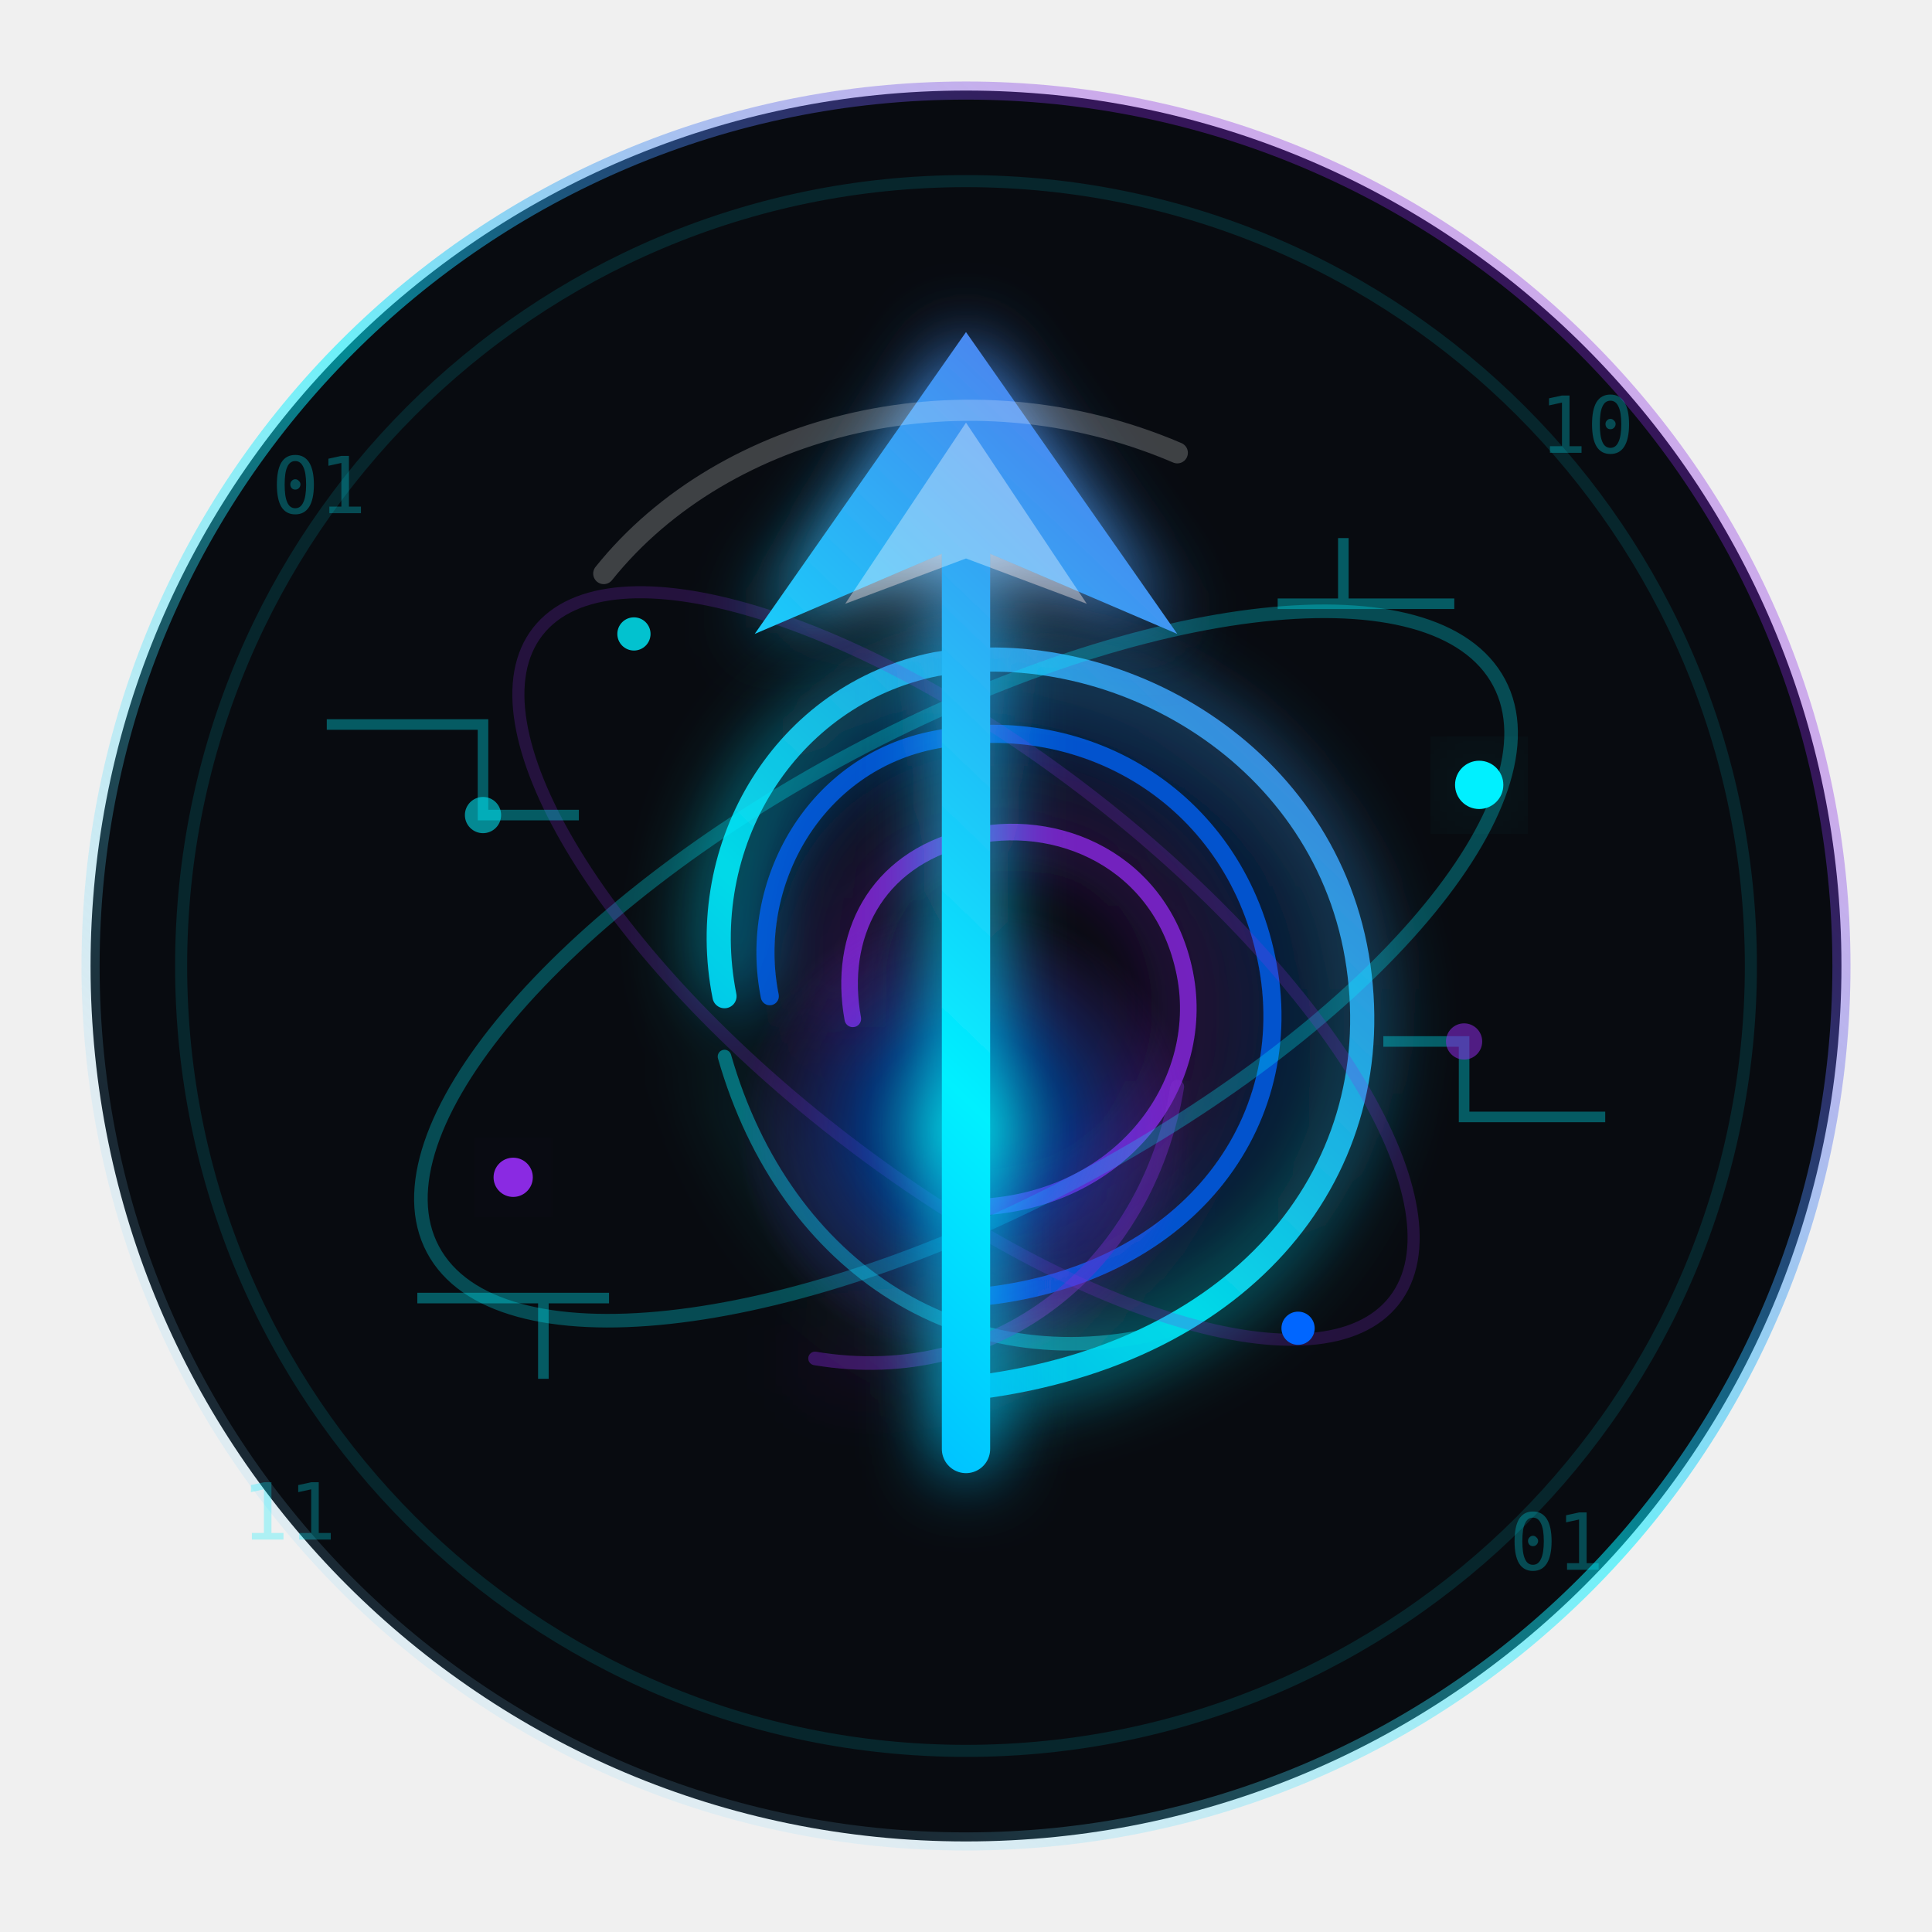
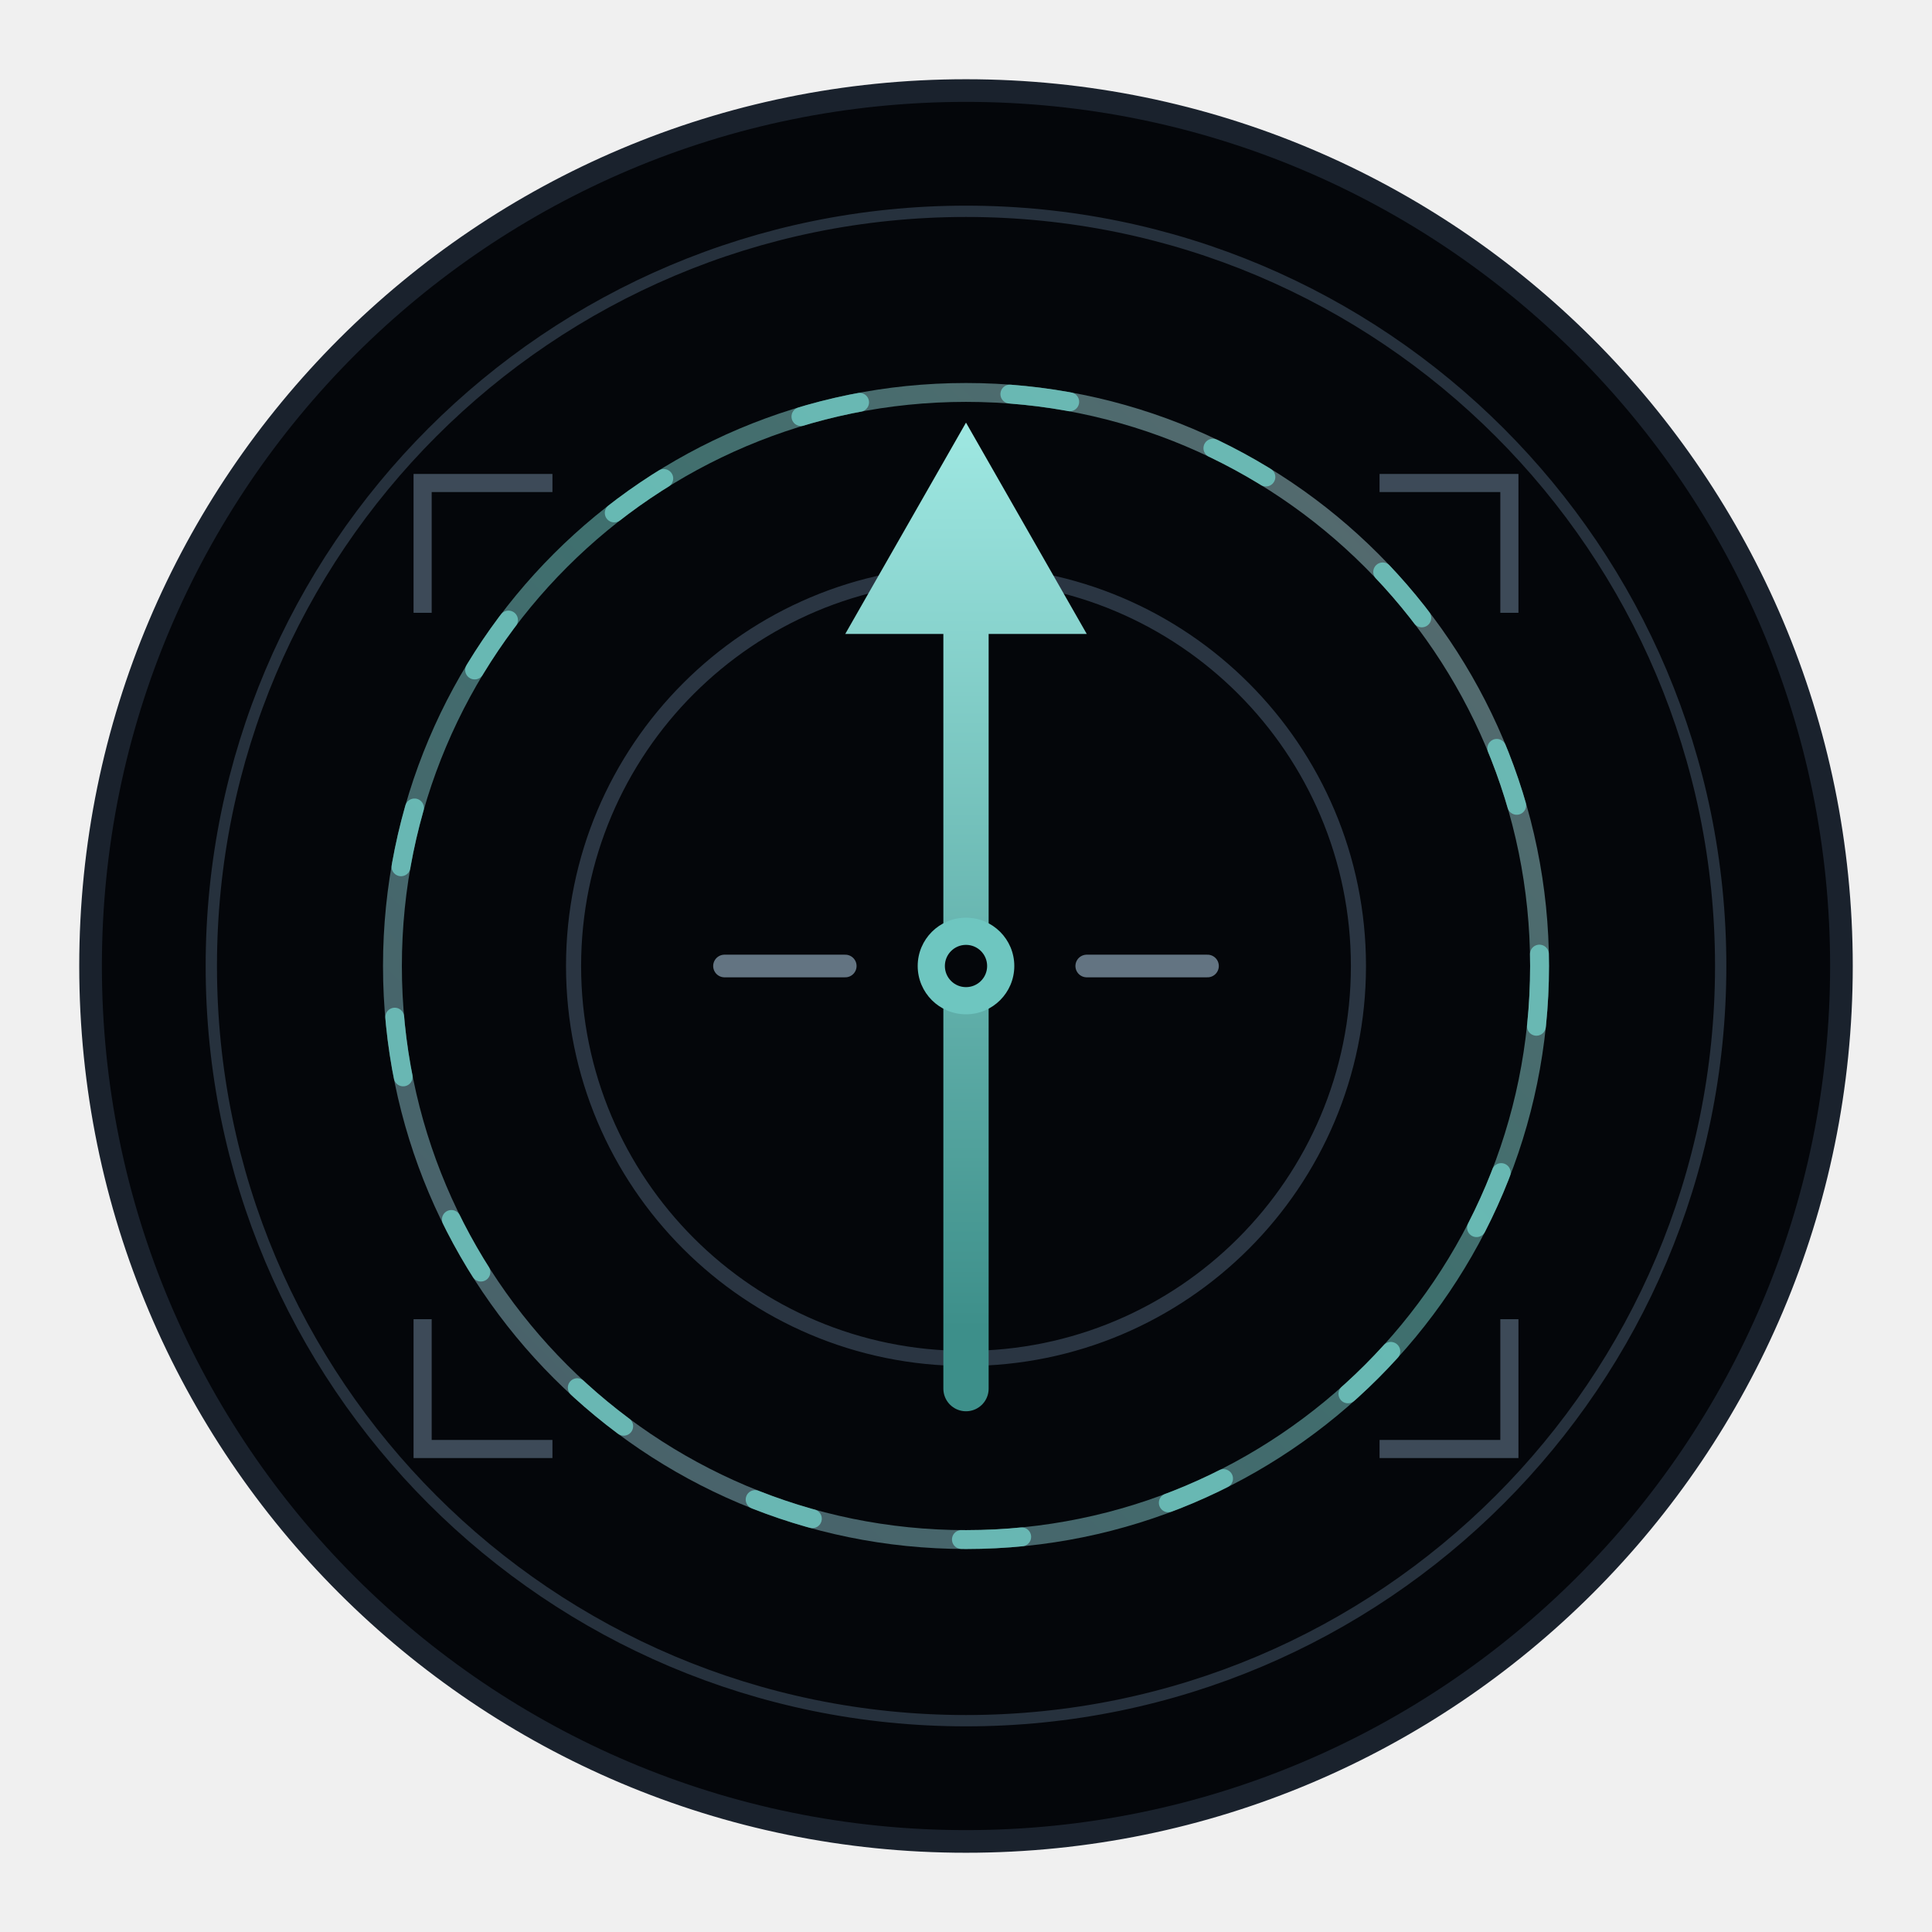
<svg xmlns="http://www.w3.org/2000/svg" viewBox="0 0 128 128" fill="none" role="img" aria-label="Centropic">
  <defs>
-     <linearGradient id="holo-cyan" x1="20" y1="110" x2="108" y2="18" gradientUnits="userSpaceOnUse">
-       <stop stop-color="#0066FF" />
-       <stop offset="0.45" stop-color="#00F0FF" />
-       <stop offset="1" stop-color="#8A2BE2" />
+     <linearGradient id="c-steel" x1="24" y1="104" x2="104" y2="24" gradientUnits="userSpaceOnUse">
+       <stop stop-color="#8BA3B5" />
+       <stop offset="0.55" stop-color="#6EC6C0" />
+       <stop offset="1" stop-color="#A8B4C0" />
    </linearGradient>
-     <linearGradient id="holo-metal" x1="32" y1="96" x2="96" y2="28" gradientUnits="userSpaceOnUse">
-       <stop stop-color="#7DD3FC" stop-opacity="0.15" />
-       <stop offset="0.5" stop-color="#00F0FF" stop-opacity="0.55" />
-       <stop offset="1" stop-color="#8A2BE2" stop-opacity="0.35" />
+     <linearGradient id="c-core" x1="64" y1="88" x2="64" y2="28" gradientUnits="userSpaceOnUse">
+       <stop stop-color="#3D8F8A" />
+       <stop offset="1" stop-color="#9FE8E2" />
    </linearGradient>
-     <radialGradient id="holo-core" cx="50%" cy="58%" r="42%">
-       <stop stop-color="#00F0FF" stop-opacity="0.95" />
-       <stop offset="0.45" stop-color="#0066FF" stop-opacity="0.55" />
-       <stop offset="1" stop-color="#8A2BE2" stop-opacity="0" />
-     </radialGradient>
-     <filter id="holo-glow" x="-40%" y="-40%" width="180%" height="180%">
-       <feGaussianBlur stdDeviation="2.4" result="b" />
-       <feMerge>
-         <feMergeNode in="b" />
-         <feMergeNode in="SourceGraphic" />
-       </feMerge>
-     </filter>
-     <filter id="holo-soft" x="-50%" y="-50%" width="200%" height="200%">
-       <feGaussianBlur stdDeviation="4.5" result="b" />
-       <feMerge>
-         <feMergeNode in="b" />
-         <feMergeNode in="SourceGraphic" />
-       </feMerge>
-     </filter>
  </defs>
-   <circle cx="64" cy="64" r="58" fill="#080B10" stroke="url(#holo-metal)" stroke-width="1.2" />
-   <circle cx="64" cy="64" r="52" stroke="#00F0FF" stroke-opacity="0.12" stroke-width="0.8" />
-   <g opacity="0.9" filter="url(#holo-glow)">
-     <path d="M64 92c18-2 28-14 26-28s-16-22-28-20c-10 2-16 12-14 22" stroke="url(#holo-cyan)" stroke-width="1.6" stroke-linecap="round" />
-     <path d="M64 86c14-1 22-11 20-22s-12-17-22-15c-8 1.5-12.5 9.5-11 17" stroke="#0066FF" stroke-width="1.2" stroke-linecap="round" opacity="0.85" />
-     <path d="M64 80c10 0 16-8 14.5-15.5S70 54 64 55.5s-8.5 6.5-7.5 12" stroke="#8A2BE2" stroke-width="1.1" stroke-linecap="round" opacity="0.9" />
-     <path d="M48 70c4 14 16 22 30 18" stroke="#00F0FF" stroke-width="0.9" stroke-linecap="round" opacity="0.45" />
-     <path d="M78 72c-2 12-12 20-24 18" stroke="#8A2BE2" stroke-width="0.9" stroke-linecap="round" opacity="0.4" />
-   </g>
-   <ellipse cx="64" cy="64" rx="40" ry="16" stroke="#00F0FF" stroke-opacity="0.28" stroke-width="0.9" transform="rotate(-28 64 64)" />
-   <ellipse cx="64" cy="64" rx="36" ry="14" stroke="#8A2BE2" stroke-opacity="0.22" stroke-width="0.8" transform="rotate(38 64 64)" />
-   <circle cx="98" cy="52" r="1.6" fill="#00F0FF" filter="url(#holo-soft)" />
-   <circle cx="34" cy="78" r="1.3" fill="#8A2BE2" filter="url(#holo-soft)" />
-   <circle cx="86" cy="88" r="1.1" fill="#0066FF" />
-   <circle cx="42" cy="42" r="1.1" fill="#00F0FF" opacity="0.8" />
-   <g stroke="#00F0FF" stroke-opacity="0.35" stroke-width="0.7" stroke-linecap="square">
-     <path d="M22 48h10v6h6" />
-     <path d="M106 74h-9v-5h-5" />
-     <path d="M28 86h8m0 0v5m0-5h4" />
-     <path d="M96 40h-7m0 0v-4m0 4h-4" />
-     <circle cx="32" cy="54" r="1.2" fill="#00F0FF" fill-opacity="0.55" stroke="none" />
-     <circle cx="97" cy="69" r="1.2" fill="#8A2BE2" fill-opacity="0.55" stroke="none" />
-   </g>
-   <g fill="#00F0FF" fill-opacity="0.28" font-family="ui-monospace, monospace" font-size="5.2">
-     <text x="18" y="34">01</text>
-     <text x="102" y="30">10</text>
-     <text x="16" y="102">11</text>
-     <text x="100" y="104">01</text>
-   </g>
-   <circle cx="64" cy="72" r="18" fill="url(#holo-core)" opacity="0.75" />
-   <g filter="url(#holo-glow)">
-     <path d="M64 96V34" stroke="url(#holo-cyan)" stroke-width="3.2" stroke-linecap="round" />
-     <path d="M64 22 L78 42 L64 36 L50 42 Z" fill="url(#holo-cyan)" />
-     <path d="M64 28 L72 40 L64 37 L56 40 Z" fill="#FFFFFF" fill-opacity="0.35" />
-   </g>
-   <path d="M40 38c8-10 24-14 38-8" stroke="#FFFFFF" stroke-opacity="0.22" stroke-width="1.4" stroke-linecap="round" />
+   <circle cx="64" cy="64" r="58" fill="#04060A" stroke="#1A222D" stroke-width="1.5" />
+   <circle cx="64" cy="64" r="50" stroke="#2A3542" stroke-width="0.75" opacity="0.9" />
+   <circle cx="64" cy="64" r="38" stroke="url(#c-steel)" stroke-width="1.25" opacity="0.55" />
+   <circle cx="64" cy="64" r="38" stroke="#6EC6C0" stroke-width="1.25" stroke-dasharray="4 10" opacity="0.85" stroke-linecap="round" />
+   <circle cx="64" cy="64" r="26" stroke="#2A3542" stroke-width="1" />
+   <path d="M64 92 V36" stroke="url(#c-core)" stroke-width="3" stroke-linecap="round" />
+   <path d="M64 28 L72 42 H56 Z" fill="url(#c-core)" />
+   <path d="M48 64 H56 M72 64 H80" stroke="#8BA3B5" stroke-width="1.5" stroke-linecap="round" opacity="0.7" />
+   <circle cx="64" cy="64" r="3.2" fill="#6EC6C0" />
+   <circle cx="64" cy="64" r="1.4" fill="#04060A" />
+   <path d="M28 40 V32 H36" stroke="#3D4A58" stroke-width="1.2" stroke-linecap="square" />
+   <path d="M100 40 V32 H92" stroke="#3D4A58" stroke-width="1.2" stroke-linecap="square" />
+   <path d="M28 88 V96 H36" stroke="#3D4A58" stroke-width="1.2" stroke-linecap="square" />
+   <path d="M100 88 V96 H92" stroke="#3D4A58" stroke-width="1.2" stroke-linecap="square" />
</svg>
